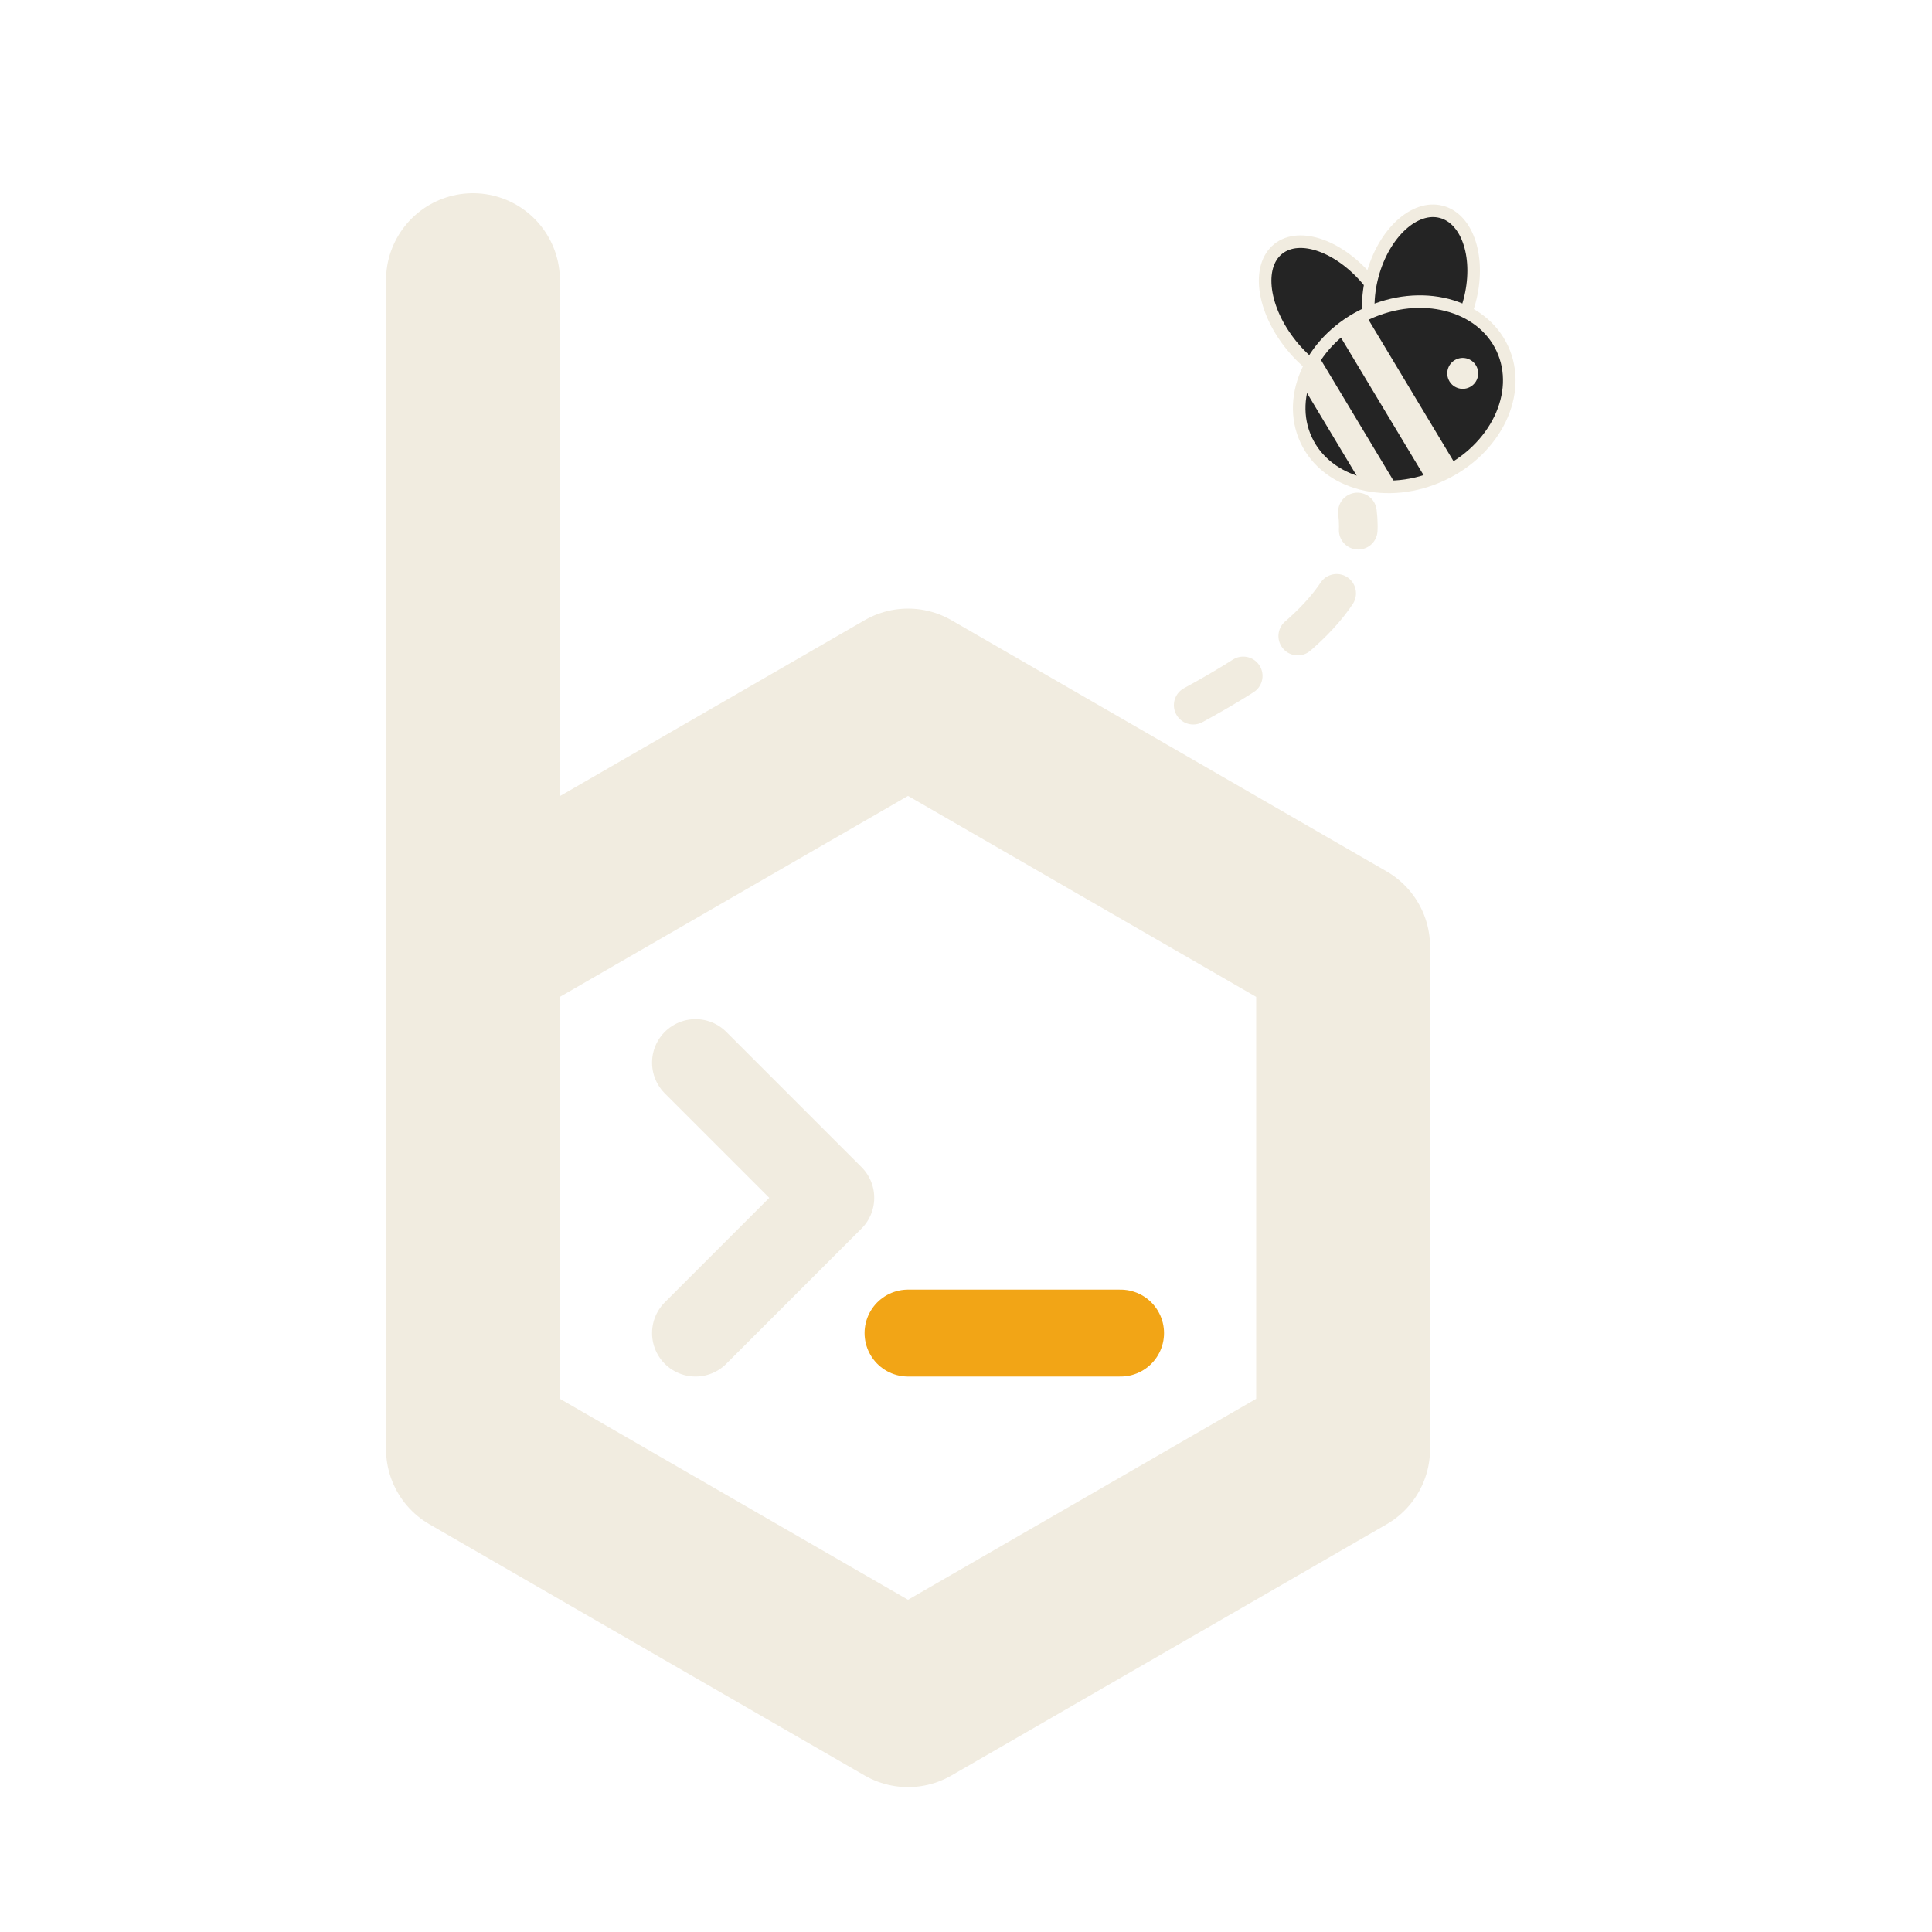
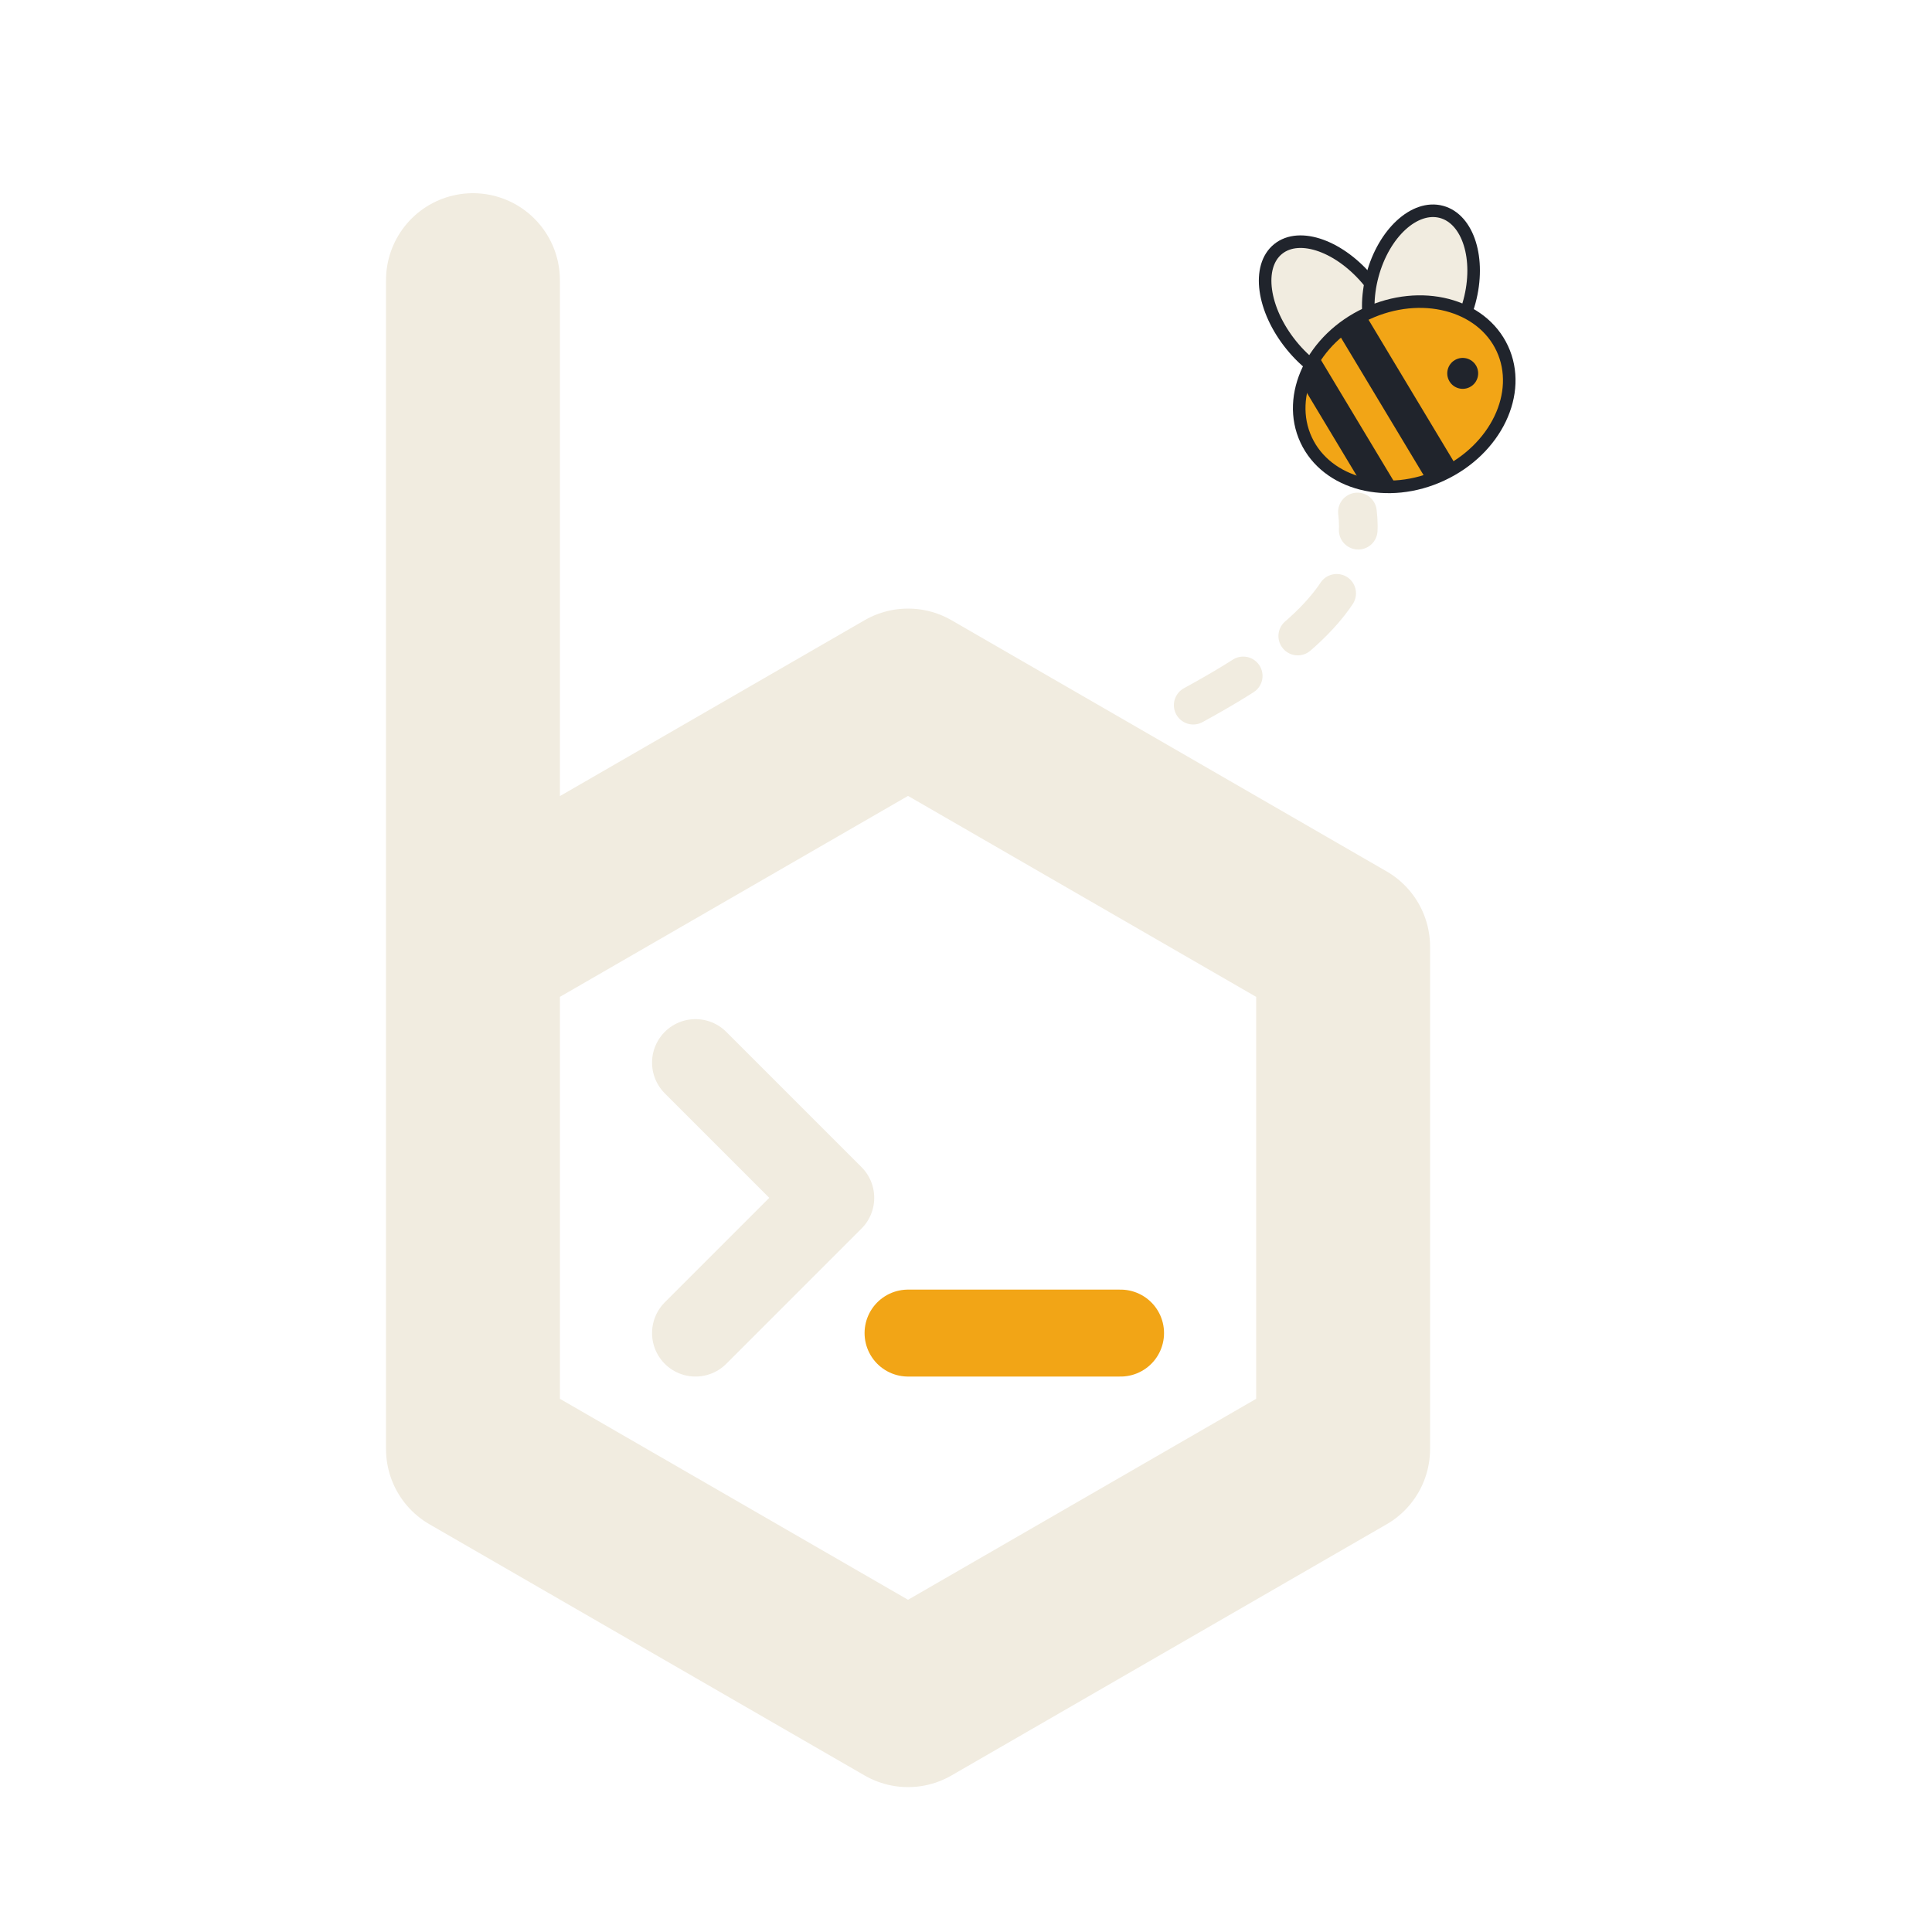
<svg xmlns="http://www.w3.org/2000/svg" viewBox="7 0 100 100" width="512" height="512" role="img" aria-labelledby="title">
  <path d="M31.48 14.5 V75 L54 88 L76.52 75 V49 L54 36 L31.48 49" fill="none" stroke="#F1ECE0" stroke-width="9" stroke-linecap="round" stroke-linejoin="round" />
  <path d="M43 55 l7 7 l-7 7" fill="none" stroke="#F1ECE0" stroke-width="4.5" stroke-linecap="round" stroke-linejoin="round" />
  <path d="M54 69 H65" stroke="#F2A516" stroke-width="4.5" stroke-linecap="round" />
  <path d="M68.76 36.5 C74.26 33.5 77.76 30.5 77.26 26.5" fill="none" stroke="#F1ECE0" stroke-width="2" stroke-dasharray="3 3.5" stroke-linecap="round" />
  <g transform="translate(79.26 19.5) rotate(-25) scale(1)">
    <defs>
      <clipPath id="body">
        <ellipse cx="0" cy="1" rx="5.6" ry="4.6" />
      </clipPath>
    </defs>
-     <g fill="#242424" stroke="#F1ECE0" stroke-width="0.65">
+     <g fill="#F1ECE0" stroke="#20242C" stroke-width="0.65">
      <ellipse cx="-1.7" cy="-4.4" rx="2.6" ry="4.3" transform="rotate(-14 -1.7 -4.4)" />
      <ellipse cx="3.1" cy="-3.6" rx="2.6" ry="4.1" transform="rotate(40 3.1 -3.6)" />
    </g>
-     <ellipse cx="0" cy="1" rx="5.6" ry="4.6" fill="#242424" stroke="#F1ECE0" stroke-width="0.65" />
-     <g fill="#F1ECE0" clip-path="url(#body)">
+     <ellipse cx="0" cy="1" rx="5.6" ry="4.6" fill="#F2A516" stroke="#20242C" stroke-width="0.65" />
+     <g fill="#20242C" clip-path="url(#body)">
      <rect x="-4.3" y="-5" width="1.5" height="12" transform="rotate(-6 -3.55 1)" />
      <rect x="-1.3" y="-5" width="1.7" height="12" transform="rotate(-6 -0.45 1)" />
      <circle cx="3.2" cy="1.3" r="0.8" />
    </g>
  </g>
</svg>
